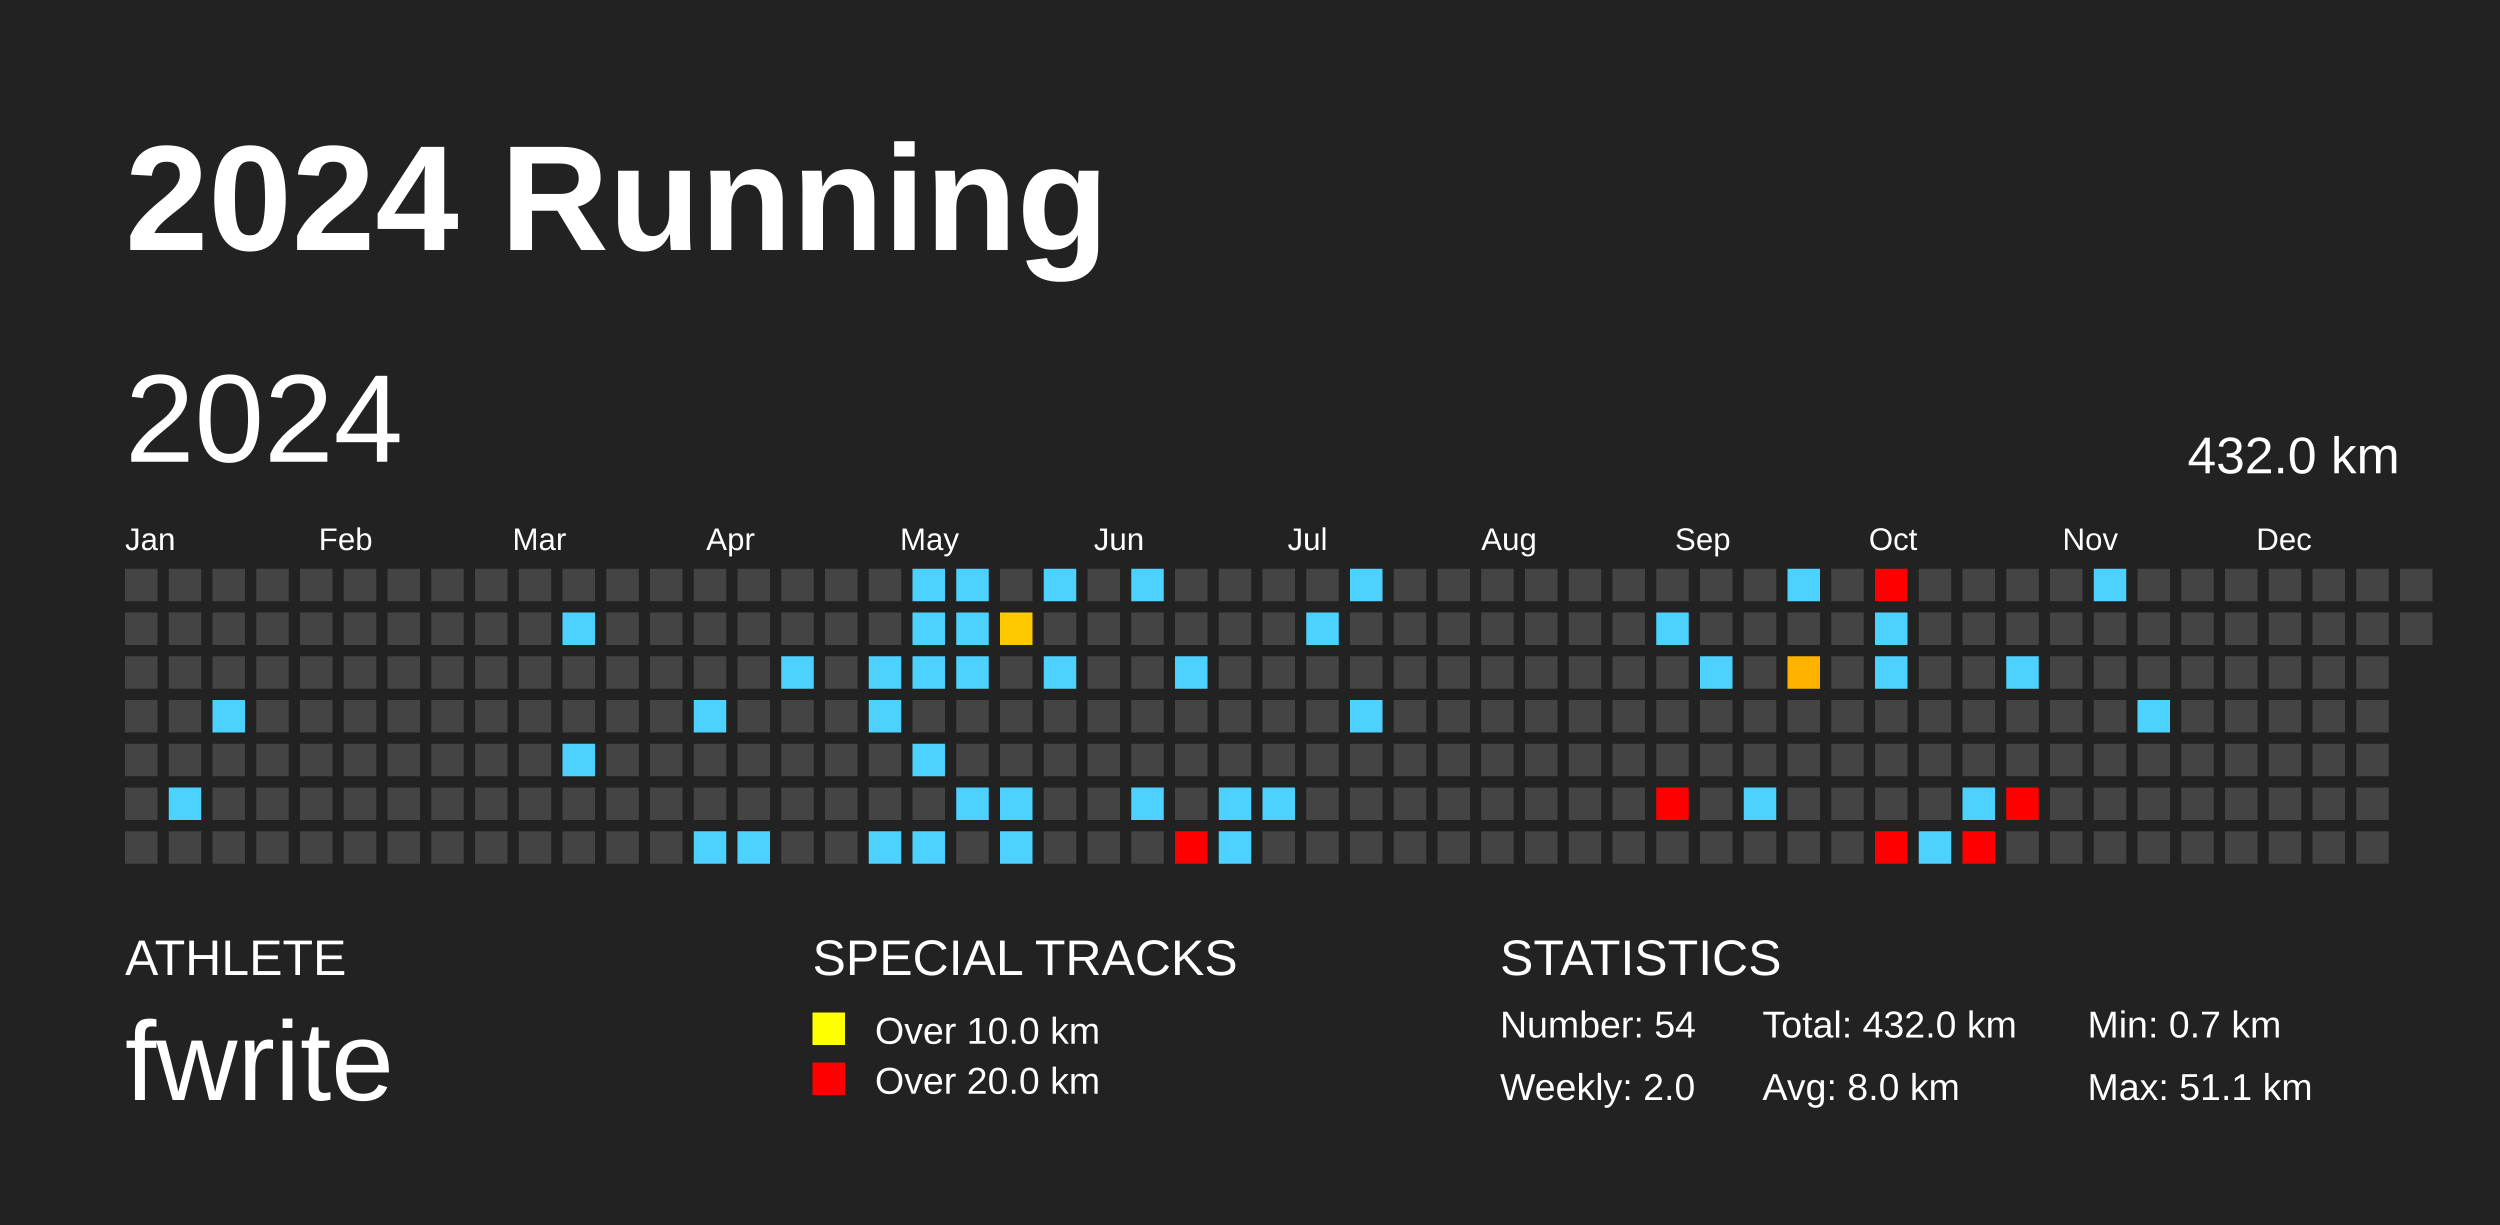
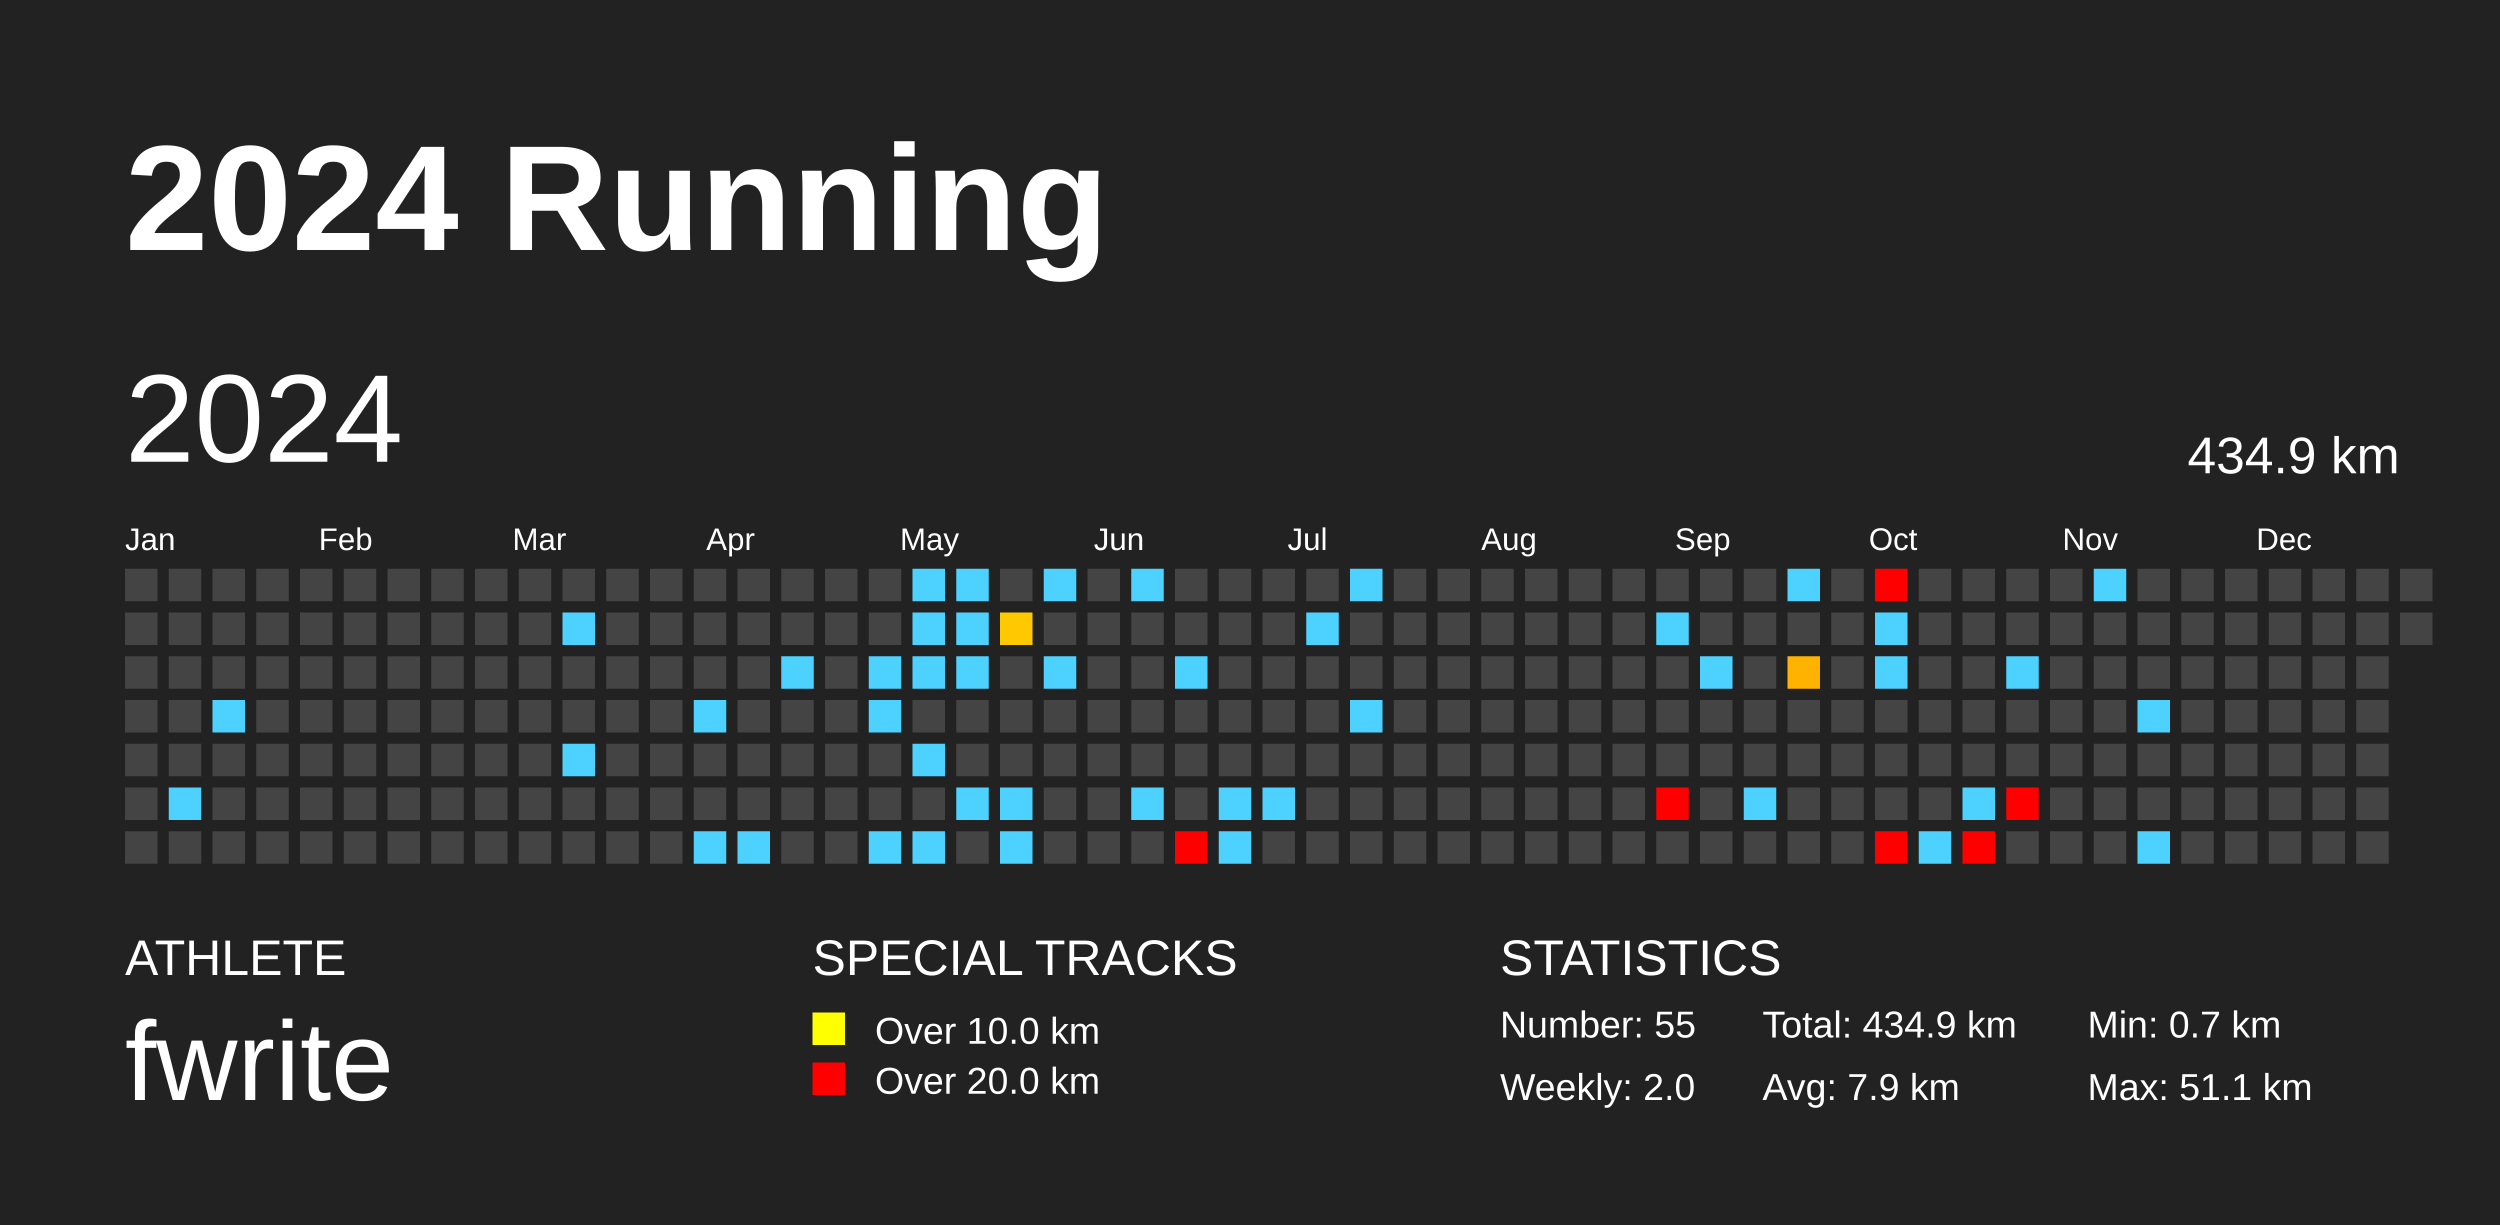
<svg xmlns="http://www.w3.org/2000/svg" baseProfile="full" height="98mm" version="1.1" viewBox="0,0,200,98" width="200mm">
  <defs />
  <rect fill="#222222" height="98" width="200" x="0" y="0" />
  <text fill="#FFFFFF" style="font-size:12px; font-family:Arial; font-weight:bold;" x="10" y="20">2024 Running</text>
  <text fill="#FFFFFF" style="font-size:4px; font-family:Arial" x="10" y="78">ATHLETE</text>
  <text fill="#FFFFFF" style="font-size:9px; font-family:Arial" x="10" y="88">fwrite</text>
  <text fill="#FFFFFF" style="font-size:4px; font-family:Arial" x="65" y="78">SPECIAL TRACKS</text>
  <rect fill="yellow" height="2.6" width="2.6" x="65" y="81" />
  <text fill="#FFFFFF" style="font-size:3px; font-family:Arial" x="70" y="83.5">Over 10.0 km</text>
  <rect fill="red" height="2.6" width="2.6" x="65" y="85" />
  <text fill="#FFFFFF" style="font-size:3px; font-family:Arial" x="70" y="87.5">Over 20.0 km</text>
  <text fill="#FFFFFF" style="font-size:4px; font-family:Arial" x="120" y="78">STATISTICS</text>
-   <text fill="#FFFFFF" style="font-size:3px; font-family:Arial" x="120" y="83">Number: 54</text>
+   <text fill="#FFFFFF" style="font-size:3px; font-family:Arial" x="120" y="83">Number: 55</text>
  <text fill="#FFFFFF" style="font-size:3px; font-family:Arial" x="120" y="88">Weekly: 2.0</text>
-   <text fill="#FFFFFF" style="font-size:3px; font-family:Arial" x="141" y="83">Total: 432.0 km</text>
-   <text fill="#FFFFFF" style="font-size:3px; font-family:Arial" x="141" y="88">Avg: 8.0 km</text>
+   <text fill="#FFFFFF" style="font-size:3px; font-family:Arial" x="141" y="83">Total: 434.9 km</text>
+   <text fill="#FFFFFF" style="font-size:3px; font-family:Arial" x="141" y="88">Avg: 7.9 km</text>
  <text fill="#FFFFFF" style="font-size:3px; font-family:Arial" x="167" y="83">Min: 0.7 km</text>
  <text fill="#FFFFFF" style="font-size:3px; font-family:Arial" x="167" y="88">Max: 51.1 km</text>
  <text dominant-baseline="hanging" fill="#FFFFFF" style="font-size:10.0px; font-family:Arial;" x="10" y="30">2024</text>
-   <text dominant-baseline="hanging" fill="#FFFFFF" style="font-size:4.125px; font-family:Arial;" x="175" y="35">432.0 km</text>
+   <text dominant-baseline="hanging" fill="#FFFFFF" style="font-size:4.125px; font-family:Arial;" x="175" y="35">434.9 km</text>
  <text fill="#FFFFFF" style="font-size:2.5px; font-family:Arial" x="10.0" y="44">Jan</text>
  <text fill="#FFFFFF" style="font-size:2.5px; font-family:Arial" x="25.5" y="44">Feb</text>
  <text fill="#FFFFFF" style="font-size:2.5px; font-family:Arial" x="41.0" y="44">Mar</text>
  <text fill="#FFFFFF" style="font-size:2.5px; font-family:Arial" x="56.5" y="44">Apr</text>
  <text fill="#FFFFFF" style="font-size:2.5px; font-family:Arial" x="72.0" y="44">May</text>
  <text fill="#FFFFFF" style="font-size:2.5px; font-family:Arial" x="87.5" y="44">Jun</text>
  <text fill="#FFFFFF" style="font-size:2.5px; font-family:Arial" x="103.0" y="44">Jul</text>
  <text fill="#FFFFFF" style="font-size:2.5px; font-family:Arial" x="118.5" y="44">Aug</text>
  <text fill="#FFFFFF" style="font-size:2.5px; font-family:Arial" x="134.0" y="44">Sep</text>
  <text fill="#FFFFFF" style="font-size:2.5px; font-family:Arial" x="149.5" y="44">Oct</text>
  <text fill="#FFFFFF" style="font-size:2.5px; font-family:Arial" x="165.0" y="44">Nov</text>
  <text fill="#FFFFFF" style="font-size:2.5px; font-family:Arial" x="180.5" y="44">Dec</text>
  <rect fill="#444444" height="2.6" width="2.6" x="10.0" y="45.5" />
  <rect fill="#444444" height="2.6" width="2.6" x="10.0" y="49.0" />
  <rect fill="#444444" height="2.6" width="2.6" x="10.0" y="52.5" />
  <rect fill="#444444" height="2.6" width="2.6" x="10.0" y="56.0" />
  <rect fill="#444444" height="2.6" width="2.6" x="10.0" y="59.5" />
  <rect fill="#444444" height="2.6" width="2.6" x="10.0" y="63.0" />
  <rect fill="#444444" height="2.6" width="2.6" x="10.0" y="66.5" />
  <rect fill="#444444" height="2.6" width="2.6" x="13.5" y="45.5" />
  <rect fill="#444444" height="2.6" width="2.6" x="13.5" y="49.0" />
  <rect fill="#444444" height="2.6" width="2.6" x="13.5" y="52.5" />
  <rect fill="#444444" height="2.6" width="2.6" x="13.5" y="56.0" />
  <rect fill="#444444" height="2.6" width="2.6" x="13.5" y="59.5" />
  <rect fill="#4dd2ff" height="2.6" width="2.6" x="13.5" y="63.0" />
  <rect fill="#444444" height="2.6" width="2.6" x="13.5" y="66.5" />
  <rect fill="#444444" height="2.6" width="2.6" x="17.0" y="45.5" />
  <rect fill="#444444" height="2.6" width="2.6" x="17.0" y="49.0" />
  <rect fill="#444444" height="2.6" width="2.6" x="17.0" y="52.5" />
  <rect fill="#4dd2ff" height="2.6" width="2.6" x="17.0" y="56.0" />
  <rect fill="#444444" height="2.6" width="2.6" x="17.0" y="59.5" />
  <rect fill="#444444" height="2.6" width="2.6" x="17.0" y="63.0" />
  <rect fill="#444444" height="2.6" width="2.6" x="17.0" y="66.5" />
  <rect fill="#444444" height="2.6" width="2.6" x="20.5" y="45.5" />
  <rect fill="#444444" height="2.6" width="2.6" x="20.5" y="49.0" />
  <rect fill="#444444" height="2.6" width="2.6" x="20.5" y="52.5" />
  <rect fill="#444444" height="2.6" width="2.6" x="20.5" y="56.0" />
  <rect fill="#444444" height="2.6" width="2.6" x="20.5" y="59.5" />
  <rect fill="#444444" height="2.6" width="2.6" x="20.5" y="63.0" />
  <rect fill="#444444" height="2.6" width="2.6" x="20.5" y="66.5" />
  <rect fill="#444444" height="2.6" width="2.6" x="24.0" y="45.5" />
  <rect fill="#444444" height="2.6" width="2.6" x="24.0" y="49.0" />
  <rect fill="#444444" height="2.6" width="2.6" x="24.0" y="52.5" />
  <rect fill="#444444" height="2.6" width="2.6" x="24.0" y="56.0" />
  <rect fill="#444444" height="2.6" width="2.6" x="24.0" y="59.5" />
  <rect fill="#444444" height="2.6" width="2.6" x="24.0" y="63.0" />
  <rect fill="#444444" height="2.6" width="2.6" x="24.0" y="66.5" />
  <rect fill="#444444" height="2.6" width="2.6" x="27.5" y="45.5" />
  <rect fill="#444444" height="2.6" width="2.6" x="27.5" y="49.0" />
  <rect fill="#444444" height="2.6" width="2.6" x="27.5" y="52.5" />
  <rect fill="#444444" height="2.6" width="2.6" x="27.5" y="56.0" />
  <rect fill="#444444" height="2.6" width="2.6" x="27.5" y="59.5" />
  <rect fill="#444444" height="2.6" width="2.6" x="27.5" y="63.0" />
  <rect fill="#444444" height="2.6" width="2.6" x="27.5" y="66.5" />
  <rect fill="#444444" height="2.6" width="2.6" x="31.0" y="45.5" />
  <rect fill="#444444" height="2.6" width="2.6" x="31.0" y="49.0" />
  <rect fill="#444444" height="2.6" width="2.6" x="31.0" y="52.5" />
  <rect fill="#444444" height="2.6" width="2.6" x="31.0" y="56.0" />
  <rect fill="#444444" height="2.6" width="2.6" x="31.0" y="59.5" />
  <rect fill="#444444" height="2.6" width="2.6" x="31.0" y="63.0" />
  <rect fill="#444444" height="2.6" width="2.6" x="31.0" y="66.5" />
  <rect fill="#444444" height="2.6" width="2.6" x="34.5" y="45.5" />
  <rect fill="#444444" height="2.6" width="2.6" x="34.5" y="49.0" />
  <rect fill="#444444" height="2.6" width="2.6" x="34.5" y="52.5" />
  <rect fill="#444444" height="2.6" width="2.6" x="34.5" y="56.0" />
  <rect fill="#444444" height="2.6" width="2.6" x="34.5" y="59.5" />
  <rect fill="#444444" height="2.6" width="2.6" x="34.5" y="63.0" />
  <rect fill="#444444" height="2.6" width="2.6" x="34.5" y="66.5" />
  <rect fill="#444444" height="2.6" width="2.6" x="38.0" y="45.5" />
  <rect fill="#444444" height="2.6" width="2.6" x="38.0" y="49.0" />
  <rect fill="#444444" height="2.6" width="2.6" x="38.0" y="52.5" />
  <rect fill="#444444" height="2.6" width="2.6" x="38.0" y="56.0" />
  <rect fill="#444444" height="2.6" width="2.6" x="38.0" y="59.5" />
  <rect fill="#444444" height="2.6" width="2.6" x="38.0" y="63.0" />
  <rect fill="#444444" height="2.6" width="2.6" x="38.0" y="66.5" />
  <rect fill="#444444" height="2.6" width="2.6" x="41.5" y="45.5" />
  <rect fill="#444444" height="2.6" width="2.6" x="41.5" y="49.0" />
  <rect fill="#444444" height="2.6" width="2.6" x="41.5" y="52.5" />
  <rect fill="#444444" height="2.6" width="2.6" x="41.5" y="56.0" />
  <rect fill="#444444" height="2.6" width="2.6" x="41.5" y="59.5" />
  <rect fill="#444444" height="2.6" width="2.6" x="41.5" y="63.0" />
  <rect fill="#444444" height="2.6" width="2.6" x="41.5" y="66.5" />
  <rect fill="#444444" height="2.6" width="2.6" x="45.0" y="45.5" />
  <rect fill="#4dd2ff" height="2.6" width="2.6" x="45.0" y="49.0" />
  <rect fill="#444444" height="2.6" width="2.6" x="45.0" y="52.5" />
  <rect fill="#444444" height="2.6" width="2.6" x="45.0" y="56.0" />
  <rect fill="#4dd2ff" height="2.6" width="2.6" x="45.0" y="59.5" />
  <rect fill="#444444" height="2.6" width="2.6" x="45.0" y="63.0" />
  <rect fill="#444444" height="2.6" width="2.6" x="45.0" y="66.5" />
  <rect fill="#444444" height="2.6" width="2.6" x="48.5" y="45.5" />
  <rect fill="#444444" height="2.6" width="2.6" x="48.5" y="49.0" />
  <rect fill="#444444" height="2.6" width="2.6" x="48.5" y="52.5" />
  <rect fill="#444444" height="2.6" width="2.6" x="48.5" y="56.0" />
  <rect fill="#444444" height="2.6" width="2.6" x="48.5" y="59.5" />
  <rect fill="#444444" height="2.6" width="2.6" x="48.5" y="63.0" />
  <rect fill="#444444" height="2.6" width="2.6" x="48.5" y="66.5" />
  <rect fill="#444444" height="2.6" width="2.6" x="52.0" y="45.5" />
  <rect fill="#444444" height="2.6" width="2.6" x="52.0" y="49.0" />
  <rect fill="#444444" height="2.6" width="2.6" x="52.0" y="52.5" />
  <rect fill="#444444" height="2.6" width="2.6" x="52.0" y="56.0" />
  <rect fill="#444444" height="2.6" width="2.6" x="52.0" y="59.5" />
  <rect fill="#444444" height="2.6" width="2.6" x="52.0" y="63.0" />
  <rect fill="#444444" height="2.6" width="2.6" x="52.0" y="66.5" />
  <rect fill="#444444" height="2.6" width="2.6" x="55.5" y="45.5" />
  <rect fill="#444444" height="2.6" width="2.6" x="55.5" y="49.0" />
  <rect fill="#444444" height="2.6" width="2.6" x="55.5" y="52.5" />
  <rect fill="#4dd2ff" height="2.6" width="2.6" x="55.5" y="56.0" />
  <rect fill="#444444" height="2.6" width="2.6" x="55.5" y="59.5" />
  <rect fill="#444444" height="2.6" width="2.6" x="55.5" y="63.0" />
  <rect fill="#4dd2ff" height="2.6" width="2.6" x="55.5" y="66.5" />
  <rect fill="#444444" height="2.6" width="2.6" x="59.0" y="45.5" />
  <rect fill="#444444" height="2.6" width="2.6" x="59.0" y="49.0" />
  <rect fill="#444444" height="2.6" width="2.6" x="59.0" y="52.5" />
  <rect fill="#444444" height="2.6" width="2.6" x="59.0" y="56.0" />
  <rect fill="#444444" height="2.6" width="2.6" x="59.0" y="59.5" />
  <rect fill="#444444" height="2.6" width="2.6" x="59.0" y="63.0" />
  <rect fill="#4dd2ff" height="2.6" width="2.6" x="59.0" y="66.5" />
  <rect fill="#444444" height="2.6" width="2.6" x="62.5" y="45.5" />
  <rect fill="#444444" height="2.6" width="2.6" x="62.5" y="49.0" />
  <rect fill="#4dd2ff" height="2.6" width="2.6" x="62.5" y="52.5" />
  <rect fill="#444444" height="2.6" width="2.6" x="62.5" y="56.0" />
  <rect fill="#444444" height="2.6" width="2.6" x="62.5" y="59.5" />
  <rect fill="#444444" height="2.6" width="2.6" x="62.5" y="63.0" />
  <rect fill="#444444" height="2.6" width="2.6" x="62.5" y="66.5" />
  <rect fill="#444444" height="2.6" width="2.6" x="66.0" y="45.5" />
  <rect fill="#444444" height="2.6" width="2.6" x="66.0" y="49.0" />
  <rect fill="#444444" height="2.6" width="2.6" x="66.0" y="52.5" />
  <rect fill="#444444" height="2.6" width="2.6" x="66.0" y="56.0" />
  <rect fill="#444444" height="2.6" width="2.6" x="66.0" y="59.5" />
  <rect fill="#444444" height="2.6" width="2.6" x="66.0" y="63.0" />
  <rect fill="#444444" height="2.6" width="2.6" x="66.0" y="66.5" />
  <rect fill="#444444" height="2.6" width="2.6" x="69.5" y="45.5" />
  <rect fill="#444444" height="2.6" width="2.6" x="69.5" y="49.0" />
  <rect fill="#4dd2ff" height="2.6" width="2.6" x="69.5" y="52.5" />
  <rect fill="#4dd2ff" height="2.6" width="2.6" x="69.5" y="56.0" />
  <rect fill="#444444" height="2.6" width="2.6" x="69.5" y="59.5" />
  <rect fill="#444444" height="2.6" width="2.6" x="69.5" y="63.0" />
  <rect fill="#4dd2ff" height="2.6" width="2.6" x="69.5" y="66.5" />
  <rect fill="#4dd2ff" height="2.6" width="2.6" x="73.0" y="45.5" />
  <rect fill="#4dd2ff" height="2.6" width="2.6" x="73.0" y="49.0" />
  <rect fill="#4dd2ff" height="2.6" width="2.6" x="73.0" y="52.5" />
  <rect fill="#444444" height="2.6" width="2.6" x="73.0" y="56.0" />
  <rect fill="#4dd2ff" height="2.6" width="2.6" x="73.0" y="59.5" />
  <rect fill="#444444" height="2.6" width="2.6" x="73.0" y="63.0" />
  <rect fill="#4dd2ff" height="2.6" width="2.6" x="73.0" y="66.5" />
  <rect fill="#4dd2ff" height="2.6" width="2.6" x="76.5" y="45.5" />
  <rect fill="#4dd2ff" height="2.6" width="2.6" x="76.5" y="49.0" />
  <rect fill="#4dd2ff" height="2.6" width="2.6" x="76.5" y="52.5" />
  <rect fill="#444444" height="2.6" width="2.6" x="76.5" y="56.0" />
  <rect fill="#444444" height="2.6" width="2.6" x="76.5" y="59.5" />
  <rect fill="#4dd2ff" height="2.6" width="2.6" x="76.5" y="63.0" />
  <rect fill="#444444" height="2.6" width="2.6" x="76.5" y="66.5" />
  <rect fill="#444444" height="2.6" width="2.6" x="80.0" y="45.5" />
  <rect fill="#ffc900" height="2.6" width="2.6" x="80.0" y="49.0" />
  <rect fill="#444444" height="2.6" width="2.6" x="80.0" y="52.5" />
  <rect fill="#444444" height="2.6" width="2.6" x="80.0" y="56.0" />
  <rect fill="#444444" height="2.6" width="2.6" x="80.0" y="59.5" />
  <rect fill="#4dd2ff" height="2.6" width="2.6" x="80.0" y="63.0" />
  <rect fill="#4dd2ff" height="2.6" width="2.6" x="80.0" y="66.5" />
  <rect fill="#4dd2ff" height="2.6" width="2.6" x="83.5" y="45.5" />
  <rect fill="#444444" height="2.6" width="2.6" x="83.5" y="49.0" />
  <rect fill="#4dd2ff" height="2.6" width="2.6" x="83.5" y="52.5" />
  <rect fill="#444444" height="2.6" width="2.6" x="83.5" y="56.0" />
  <rect fill="#444444" height="2.6" width="2.6" x="83.5" y="59.5" />
  <rect fill="#444444" height="2.6" width="2.6" x="83.5" y="63.0" />
  <rect fill="#444444" height="2.6" width="2.6" x="83.5" y="66.5" />
  <rect fill="#444444" height="2.6" width="2.6" x="87.0" y="45.5" />
  <rect fill="#444444" height="2.6" width="2.6" x="87.0" y="49.0" />
  <rect fill="#444444" height="2.6" width="2.6" x="87.0" y="52.5" />
  <rect fill="#444444" height="2.6" width="2.6" x="87.0" y="56.0" />
  <rect fill="#444444" height="2.6" width="2.6" x="87.0" y="59.5" />
  <rect fill="#444444" height="2.6" width="2.6" x="87.0" y="63.0" />
  <rect fill="#444444" height="2.6" width="2.6" x="87.0" y="66.5" />
  <rect fill="#4dd2ff" height="2.6" width="2.6" x="90.5" y="45.5" />
  <rect fill="#444444" height="2.6" width="2.6" x="90.5" y="49.0" />
  <rect fill="#444444" height="2.6" width="2.6" x="90.5" y="52.5" />
  <rect fill="#444444" height="2.6" width="2.6" x="90.5" y="56.0" />
  <rect fill="#444444" height="2.6" width="2.6" x="90.5" y="59.5" />
  <rect fill="#4dd2ff" height="2.6" width="2.6" x="90.5" y="63.0" />
  <rect fill="#444444" height="2.6" width="2.6" x="90.5" y="66.5" />
  <rect fill="#444444" height="2.6" width="2.6" x="94.0" y="45.5" />
  <rect fill="#444444" height="2.6" width="2.6" x="94.0" y="49.0" />
  <rect fill="#4dd2ff" height="2.6" width="2.6" x="94.0" y="52.5" />
  <rect fill="#444444" height="2.6" width="2.6" x="94.0" y="56.0" />
  <rect fill="#444444" height="2.6" width="2.6" x="94.0" y="59.5" />
  <rect fill="#444444" height="2.6" width="2.6" x="94.0" y="63.0" />
  <rect fill="red" height="2.6" width="2.6" x="94.0" y="66.5" />
  <rect fill="#444444" height="2.6" width="2.6" x="97.5" y="45.5" />
  <rect fill="#444444" height="2.6" width="2.6" x="97.5" y="49.0" />
  <rect fill="#444444" height="2.6" width="2.6" x="97.5" y="52.5" />
  <rect fill="#444444" height="2.6" width="2.6" x="97.5" y="56.0" />
  <rect fill="#444444" height="2.6" width="2.6" x="97.5" y="59.5" />
  <rect fill="#4dd2ff" height="2.6" width="2.6" x="97.5" y="63.0" />
  <rect fill="#4dd2ff" height="2.6" width="2.6" x="97.5" y="66.5" />
  <rect fill="#444444" height="2.6" width="2.6" x="101.0" y="45.5" />
  <rect fill="#444444" height="2.6" width="2.6" x="101.0" y="49.0" />
  <rect fill="#444444" height="2.6" width="2.6" x="101.0" y="52.5" />
  <rect fill="#444444" height="2.6" width="2.6" x="101.0" y="56.0" />
  <rect fill="#444444" height="2.6" width="2.6" x="101.0" y="59.5" />
  <rect fill="#4dd2ff" height="2.6" width="2.6" x="101.0" y="63.0" />
  <rect fill="#444444" height="2.6" width="2.6" x="101.0" y="66.5" />
  <rect fill="#444444" height="2.6" width="2.6" x="104.5" y="45.5" />
  <rect fill="#4dd2ff" height="2.6" width="2.6" x="104.5" y="49.0" />
  <rect fill="#444444" height="2.6" width="2.6" x="104.5" y="52.5" />
  <rect fill="#444444" height="2.6" width="2.6" x="104.5" y="56.0" />
  <rect fill="#444444" height="2.6" width="2.6" x="104.5" y="59.5" />
  <rect fill="#444444" height="2.6" width="2.6" x="104.5" y="63.0" />
  <rect fill="#444444" height="2.6" width="2.6" x="104.5" y="66.5" />
  <rect fill="#4dd2ff" height="2.6" width="2.6" x="108.0" y="45.5" />
  <rect fill="#444444" height="2.6" width="2.6" x="108.0" y="49.0" />
  <rect fill="#444444" height="2.6" width="2.6" x="108.0" y="52.5" />
  <rect fill="#4dd2ff" height="2.6" width="2.6" x="108.0" y="56.0" />
  <rect fill="#444444" height="2.6" width="2.6" x="108.0" y="59.5" />
  <rect fill="#444444" height="2.6" width="2.6" x="108.0" y="63.0" />
  <rect fill="#444444" height="2.6" width="2.6" x="108.0" y="66.5" />
  <rect fill="#444444" height="2.6" width="2.6" x="111.5" y="45.5" />
  <rect fill="#444444" height="2.6" width="2.6" x="111.5" y="49.0" />
  <rect fill="#444444" height="2.6" width="2.6" x="111.5" y="52.5" />
  <rect fill="#444444" height="2.6" width="2.6" x="111.5" y="56.0" />
  <rect fill="#444444" height="2.6" width="2.6" x="111.5" y="59.5" />
  <rect fill="#444444" height="2.6" width="2.6" x="111.5" y="63.0" />
  <rect fill="#444444" height="2.6" width="2.6" x="111.5" y="66.5" />
  <rect fill="#444444" height="2.6" width="2.6" x="115.0" y="45.5" />
  <rect fill="#444444" height="2.6" width="2.6" x="115.0" y="49.0" />
  <rect fill="#444444" height="2.6" width="2.6" x="115.0" y="52.5" />
  <rect fill="#444444" height="2.6" width="2.6" x="115.0" y="56.0" />
  <rect fill="#444444" height="2.6" width="2.6" x="115.0" y="59.5" />
  <rect fill="#444444" height="2.6" width="2.6" x="115.0" y="63.0" />
  <rect fill="#444444" height="2.6" width="2.6" x="115.0" y="66.5" />
  <rect fill="#444444" height="2.6" width="2.6" x="118.5" y="45.5" />
  <rect fill="#444444" height="2.6" width="2.6" x="118.5" y="49.0" />
  <rect fill="#444444" height="2.6" width="2.6" x="118.5" y="52.5" />
  <rect fill="#444444" height="2.6" width="2.6" x="118.5" y="56.0" />
  <rect fill="#444444" height="2.6" width="2.6" x="118.5" y="59.5" />
  <rect fill="#444444" height="2.6" width="2.6" x="118.5" y="63.0" />
  <rect fill="#444444" height="2.6" width="2.6" x="118.5" y="66.5" />
  <rect fill="#444444" height="2.6" width="2.6" x="122.0" y="45.5" />
  <rect fill="#444444" height="2.6" width="2.6" x="122.0" y="49.0" />
  <rect fill="#444444" height="2.6" width="2.6" x="122.0" y="52.5" />
  <rect fill="#444444" height="2.6" width="2.6" x="122.0" y="56.0" />
  <rect fill="#444444" height="2.6" width="2.6" x="122.0" y="59.5" />
  <rect fill="#444444" height="2.6" width="2.6" x="122.0" y="63.0" />
  <rect fill="#444444" height="2.6" width="2.6" x="122.0" y="66.5" />
  <rect fill="#444444" height="2.6" width="2.6" x="125.5" y="45.5" />
  <rect fill="#444444" height="2.6" width="2.6" x="125.5" y="49.0" />
  <rect fill="#444444" height="2.6" width="2.6" x="125.5" y="52.5" />
  <rect fill="#444444" height="2.6" width="2.6" x="125.5" y="56.0" />
  <rect fill="#444444" height="2.6" width="2.6" x="125.5" y="59.5" />
  <rect fill="#444444" height="2.6" width="2.6" x="125.5" y="63.0" />
  <rect fill="#444444" height="2.6" width="2.6" x="125.5" y="66.5" />
  <rect fill="#444444" height="2.6" width="2.6" x="129.0" y="45.5" />
  <rect fill="#444444" height="2.6" width="2.6" x="129.0" y="49.0" />
  <rect fill="#444444" height="2.6" width="2.6" x="129.0" y="52.5" />
  <rect fill="#444444" height="2.6" width="2.6" x="129.0" y="56.0" />
  <rect fill="#444444" height="2.6" width="2.6" x="129.0" y="59.5" />
  <rect fill="#444444" height="2.6" width="2.6" x="129.0" y="63.0" />
  <rect fill="#444444" height="2.6" width="2.6" x="129.0" y="66.5" />
  <rect fill="#444444" height="2.6" width="2.6" x="132.5" y="45.5" />
  <rect fill="#4dd2ff" height="2.6" width="2.6" x="132.5" y="49.0" />
  <rect fill="#444444" height="2.6" width="2.6" x="132.5" y="52.5" />
  <rect fill="#444444" height="2.6" width="2.6" x="132.5" y="56.0" />
  <rect fill="#444444" height="2.6" width="2.6" x="132.5" y="59.5" />
  <rect fill="red" height="2.6" width="2.6" x="132.5" y="63.0" />
  <rect fill="#444444" height="2.6" width="2.6" x="132.5" y="66.5" />
  <rect fill="#444444" height="2.6" width="2.6" x="136.0" y="45.5" />
  <rect fill="#444444" height="2.6" width="2.6" x="136.0" y="49.0" />
  <rect fill="#4dd2ff" height="2.6" width="2.6" x="136.0" y="52.5" />
  <rect fill="#444444" height="2.6" width="2.6" x="136.0" y="56.0" />
  <rect fill="#444444" height="2.6" width="2.6" x="136.0" y="59.5" />
  <rect fill="#444444" height="2.6" width="2.6" x="136.0" y="63.0" />
  <rect fill="#444444" height="2.6" width="2.6" x="136.0" y="66.5" />
  <rect fill="#444444" height="2.6" width="2.6" x="139.5" y="45.5" />
  <rect fill="#444444" height="2.6" width="2.6" x="139.5" y="49.0" />
  <rect fill="#444444" height="2.6" width="2.6" x="139.5" y="52.5" />
  <rect fill="#444444" height="2.6" width="2.6" x="139.5" y="56.0" />
  <rect fill="#444444" height="2.6" width="2.6" x="139.5" y="59.5" />
  <rect fill="#4dd2ff" height="2.6" width="2.6" x="139.5" y="63.0" />
  <rect fill="#444444" height="2.6" width="2.6" x="139.5" y="66.5" />
  <rect fill="#4dd2ff" height="2.6" width="2.6" x="143.0" y="45.5" />
  <rect fill="#444444" height="2.6" width="2.6" x="143.0" y="49.0" />
  <rect fill="#ffb300" height="2.6" width="2.6" x="143.0" y="52.5" />
  <rect fill="#444444" height="2.6" width="2.6" x="143.0" y="56.0" />
  <rect fill="#444444" height="2.6" width="2.6" x="143.0" y="59.5" />
  <rect fill="#444444" height="2.6" width="2.6" x="143.0" y="63.0" />
  <rect fill="#444444" height="2.6" width="2.6" x="143.0" y="66.5" />
  <rect fill="#444444" height="2.6" width="2.6" x="146.5" y="45.5" />
  <rect fill="#444444" height="2.6" width="2.6" x="146.5" y="49.0" />
  <rect fill="#444444" height="2.6" width="2.6" x="146.5" y="52.5" />
  <rect fill="#444444" height="2.6" width="2.6" x="146.5" y="56.0" />
  <rect fill="#444444" height="2.6" width="2.6" x="146.5" y="59.5" />
  <rect fill="#444444" height="2.6" width="2.6" x="146.5" y="63.0" />
  <rect fill="#444444" height="2.6" width="2.6" x="146.5" y="66.5" />
  <rect fill="red" height="2.6" width="2.6" x="150.0" y="45.5" />
  <rect fill="#4dd2ff" height="2.6" width="2.6" x="150.0" y="49.0" />
  <rect fill="#4dd2ff" height="2.6" width="2.6" x="150.0" y="52.5" />
  <rect fill="#444444" height="2.6" width="2.6" x="150.0" y="56.0" />
  <rect fill="#444444" height="2.6" width="2.6" x="150.0" y="59.5" />
  <rect fill="#444444" height="2.6" width="2.6" x="150.0" y="63.0" />
  <rect fill="red" height="2.6" width="2.6" x="150.0" y="66.5" />
  <rect fill="#444444" height="2.6" width="2.6" x="153.5" y="45.5" />
  <rect fill="#444444" height="2.6" width="2.6" x="153.5" y="49.0" />
  <rect fill="#444444" height="2.6" width="2.6" x="153.5" y="52.5" />
  <rect fill="#444444" height="2.6" width="2.6" x="153.5" y="56.0" />
  <rect fill="#444444" height="2.6" width="2.6" x="153.5" y="59.5" />
  <rect fill="#444444" height="2.6" width="2.6" x="153.5" y="63.0" />
  <rect fill="#4dd2ff" height="2.6" width="2.6" x="153.5" y="66.5" />
  <rect fill="#444444" height="2.6" width="2.6" x="157.0" y="45.5" />
  <rect fill="#444444" height="2.6" width="2.6" x="157.0" y="49.0" />
  <rect fill="#444444" height="2.6" width="2.6" x="157.0" y="52.5" />
  <rect fill="#444444" height="2.6" width="2.6" x="157.0" y="56.0" />
  <rect fill="#444444" height="2.6" width="2.6" x="157.0" y="59.5" />
  <rect fill="#4dd2ff" height="2.6" width="2.6" x="157.0" y="63.0" />
  <rect fill="red" height="2.6" width="2.6" x="157.0" y="66.5" />
  <rect fill="#444444" height="2.6" width="2.6" x="160.5" y="45.5" />
  <rect fill="#444444" height="2.6" width="2.6" x="160.5" y="49.0" />
  <rect fill="#4dd2ff" height="2.6" width="2.6" x="160.5" y="52.5" />
  <rect fill="#444444" height="2.6" width="2.6" x="160.5" y="56.0" />
  <rect fill="#444444" height="2.6" width="2.6" x="160.5" y="59.5" />
  <rect fill="red" height="2.6" width="2.6" x="160.5" y="63.0" />
  <rect fill="#444444" height="2.6" width="2.6" x="160.5" y="66.5" />
  <rect fill="#444444" height="2.6" width="2.6" x="164.0" y="45.5" />
  <rect fill="#444444" height="2.6" width="2.6" x="164.0" y="49.0" />
  <rect fill="#444444" height="2.6" width="2.6" x="164.0" y="52.5" />
  <rect fill="#444444" height="2.6" width="2.6" x="164.0" y="56.0" />
  <rect fill="#444444" height="2.6" width="2.6" x="164.0" y="59.5" />
  <rect fill="#444444" height="2.6" width="2.6" x="164.0" y="63.0" />
  <rect fill="#444444" height="2.6" width="2.6" x="164.0" y="66.5" />
  <rect fill="#4dd2ff" height="2.6" width="2.6" x="167.5" y="45.5" />
  <rect fill="#444444" height="2.6" width="2.6" x="167.5" y="49.0" />
  <rect fill="#444444" height="2.6" width="2.6" x="167.5" y="52.5" />
  <rect fill="#444444" height="2.6" width="2.6" x="167.5" y="56.0" />
  <rect fill="#444444" height="2.6" width="2.6" x="167.5" y="59.5" />
  <rect fill="#444444" height="2.6" width="2.6" x="167.5" y="63.0" />
  <rect fill="#444444" height="2.6" width="2.6" x="167.5" y="66.5" />
  <rect fill="#444444" height="2.6" width="2.6" x="171.0" y="45.5" />
  <rect fill="#444444" height="2.6" width="2.6" x="171.0" y="49.0" />
  <rect fill="#444444" height="2.6" width="2.6" x="171.0" y="52.5" />
  <rect fill="#4dd2ff" height="2.6" width="2.6" x="171.0" y="56.0" />
  <rect fill="#444444" height="2.6" width="2.6" x="171.0" y="59.5" />
  <rect fill="#444444" height="2.6" width="2.6" x="171.0" y="63.0" />
-   <rect fill="#444444" height="2.6" width="2.6" x="171.0" y="66.5" />
+   <rect fill="#4dd2ff" height="2.6" width="2.6" x="171.0" y="66.5" />
  <rect fill="#444444" height="2.6" width="2.6" x="174.5" y="45.5" />
  <rect fill="#444444" height="2.6" width="2.6" x="174.5" y="49.0" />
  <rect fill="#444444" height="2.6" width="2.6" x="174.5" y="52.5" />
  <rect fill="#444444" height="2.6" width="2.6" x="174.5" y="56.0" />
  <rect fill="#444444" height="2.6" width="2.6" x="174.5" y="59.5" />
  <rect fill="#444444" height="2.6" width="2.6" x="174.5" y="63.0" />
  <rect fill="#444444" height="2.6" width="2.6" x="174.5" y="66.5" />
  <rect fill="#444444" height="2.6" width="2.6" x="178.0" y="45.5" />
  <rect fill="#444444" height="2.6" width="2.6" x="178.0" y="49.0" />
  <rect fill="#444444" height="2.6" width="2.6" x="178.0" y="52.5" />
  <rect fill="#444444" height="2.6" width="2.6" x="178.0" y="56.0" />
  <rect fill="#444444" height="2.6" width="2.6" x="178.0" y="59.5" />
  <rect fill="#444444" height="2.6" width="2.6" x="178.0" y="63.0" />
  <rect fill="#444444" height="2.6" width="2.6" x="178.0" y="66.5" />
  <rect fill="#444444" height="2.6" width="2.6" x="181.5" y="45.5" />
  <rect fill="#444444" height="2.6" width="2.6" x="181.5" y="49.0" />
  <rect fill="#444444" height="2.6" width="2.6" x="181.5" y="52.5" />
  <rect fill="#444444" height="2.6" width="2.6" x="181.5" y="56.0" />
  <rect fill="#444444" height="2.6" width="2.6" x="181.5" y="59.5" />
  <rect fill="#444444" height="2.6" width="2.6" x="181.5" y="63.0" />
  <rect fill="#444444" height="2.6" width="2.6" x="181.5" y="66.5" />
  <rect fill="#444444" height="2.6" width="2.6" x="185.0" y="45.5" />
  <rect fill="#444444" height="2.6" width="2.6" x="185.0" y="49.0" />
  <rect fill="#444444" height="2.6" width="2.6" x="185.0" y="52.5" />
  <rect fill="#444444" height="2.6" width="2.6" x="185.0" y="56.0" />
  <rect fill="#444444" height="2.6" width="2.6" x="185.0" y="59.5" />
  <rect fill="#444444" height="2.6" width="2.6" x="185.0" y="63.0" />
  <rect fill="#444444" height="2.6" width="2.6" x="185.0" y="66.5" />
  <rect fill="#444444" height="2.6" width="2.6" x="188.5" y="45.5" />
  <rect fill="#444444" height="2.6" width="2.6" x="188.5" y="49.0" />
  <rect fill="#444444" height="2.6" width="2.6" x="188.5" y="52.5" />
  <rect fill="#444444" height="2.6" width="2.6" x="188.5" y="56.0" />
  <rect fill="#444444" height="2.6" width="2.6" x="188.5" y="59.5" />
  <rect fill="#444444" height="2.6" width="2.6" x="188.5" y="63.0" />
  <rect fill="#444444" height="2.6" width="2.6" x="188.5" y="66.5" />
  <rect fill="#444444" height="2.6" width="2.6" x="192.0" y="45.5" />
  <rect fill="#444444" height="2.6" width="2.6" x="192.0" y="49.0" />
</svg>
